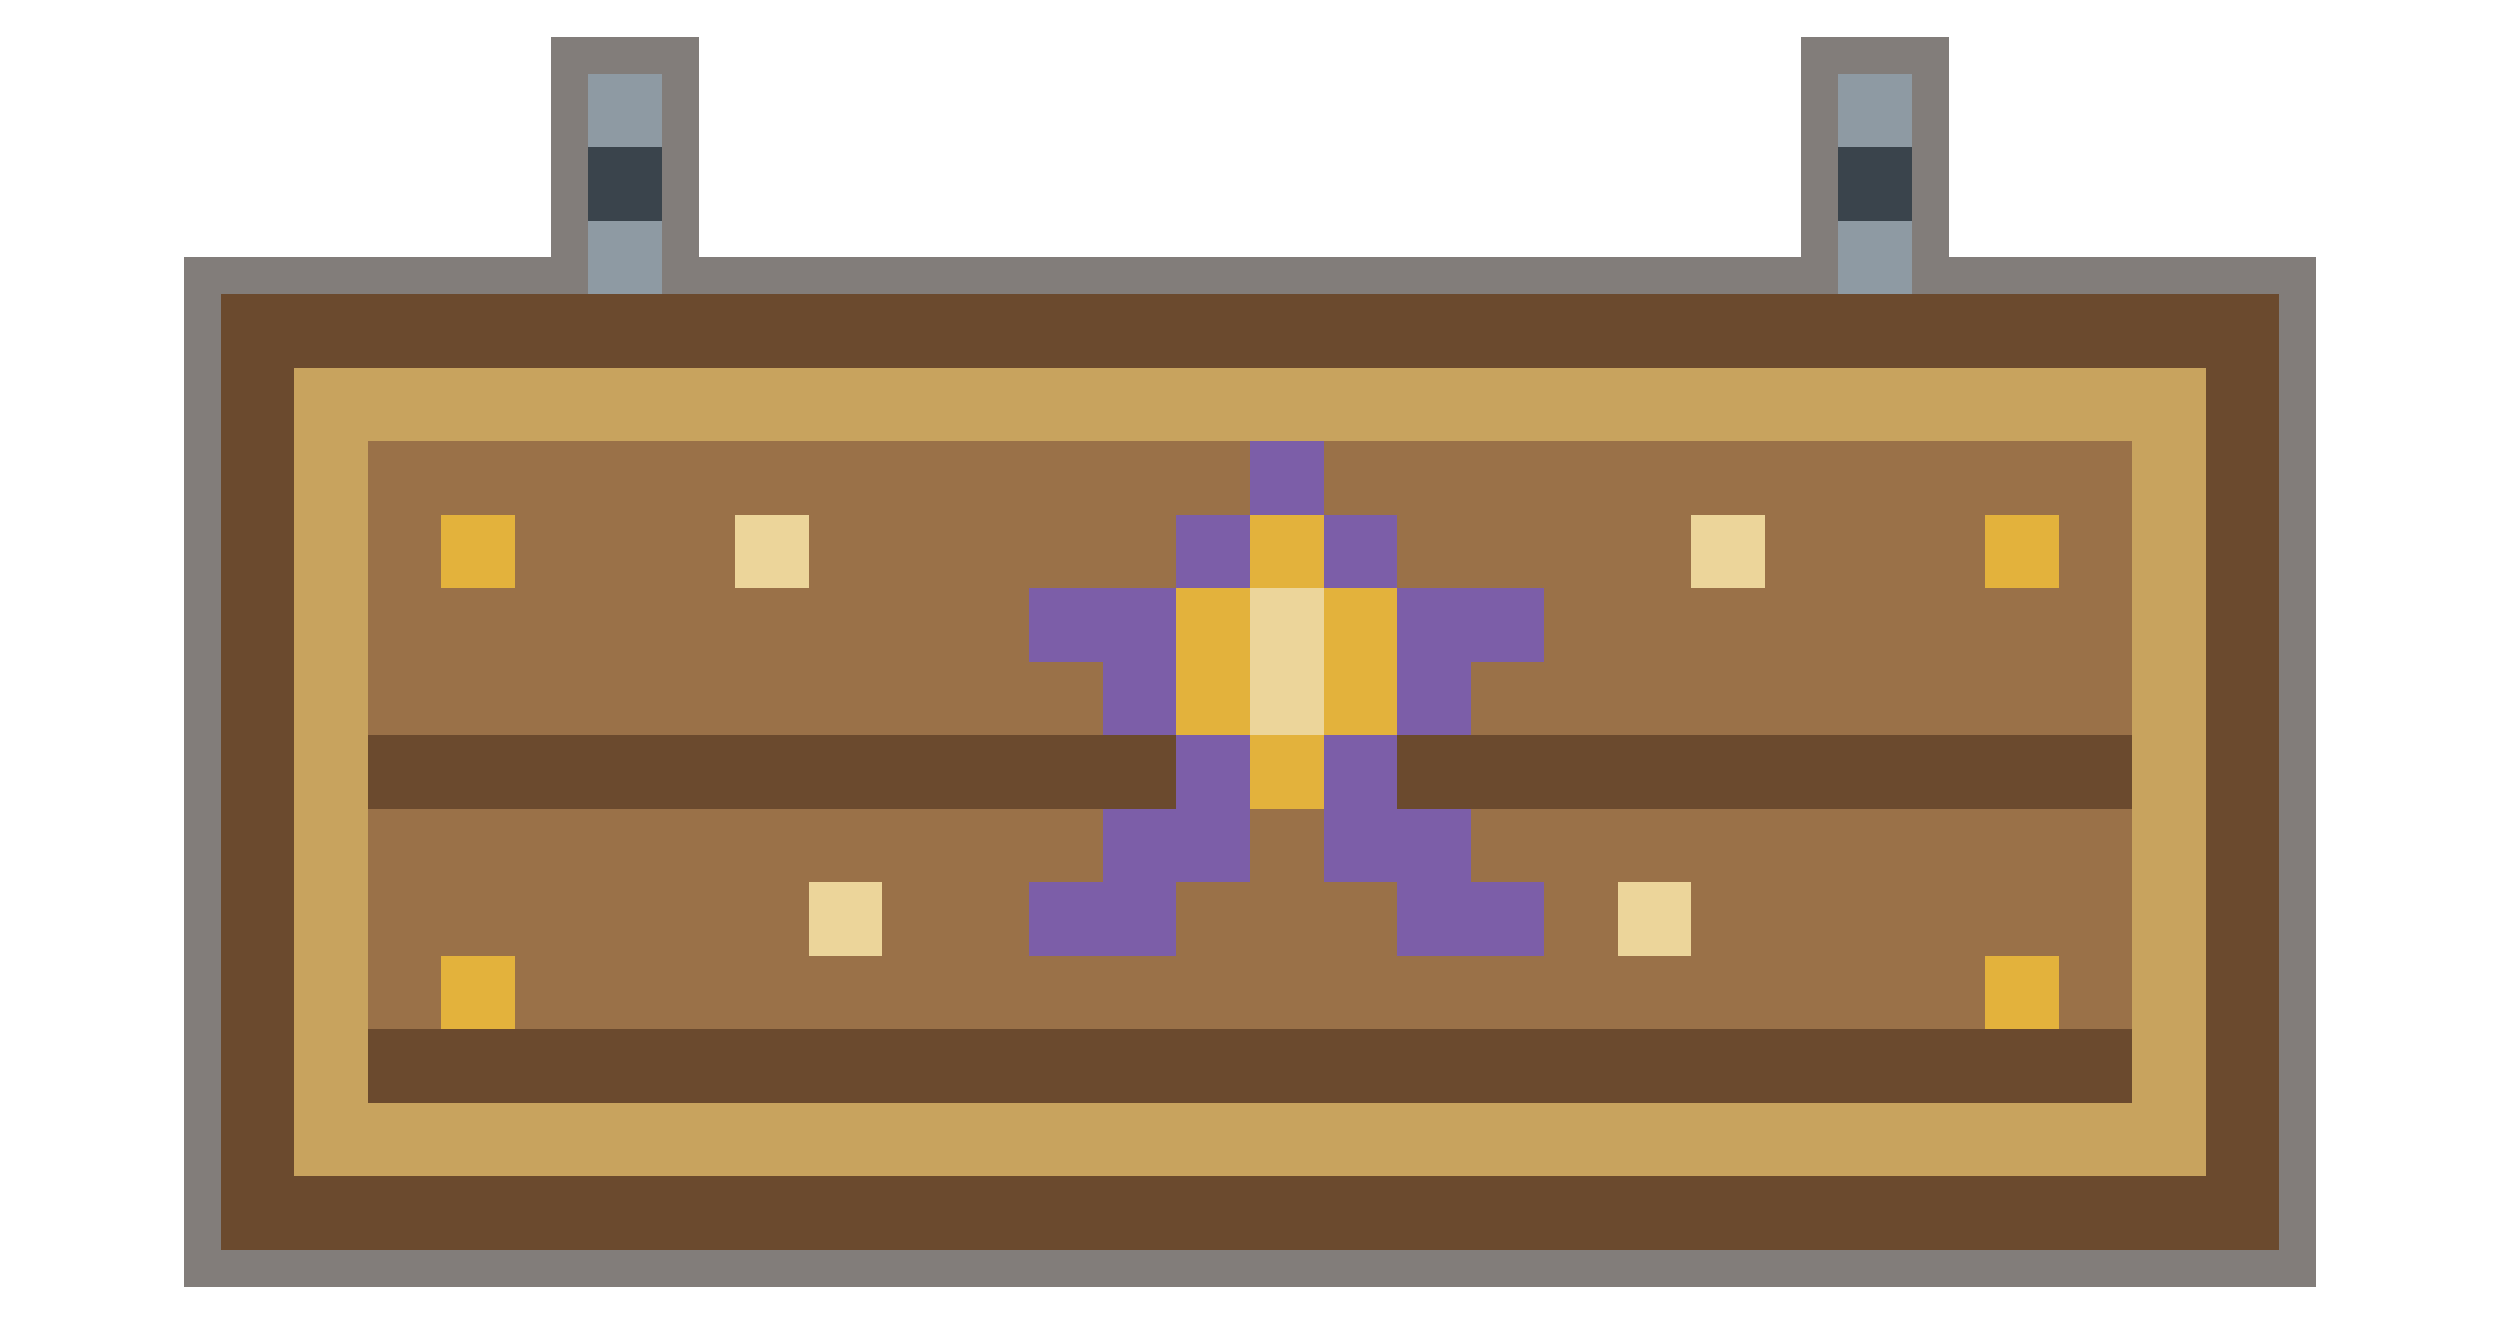
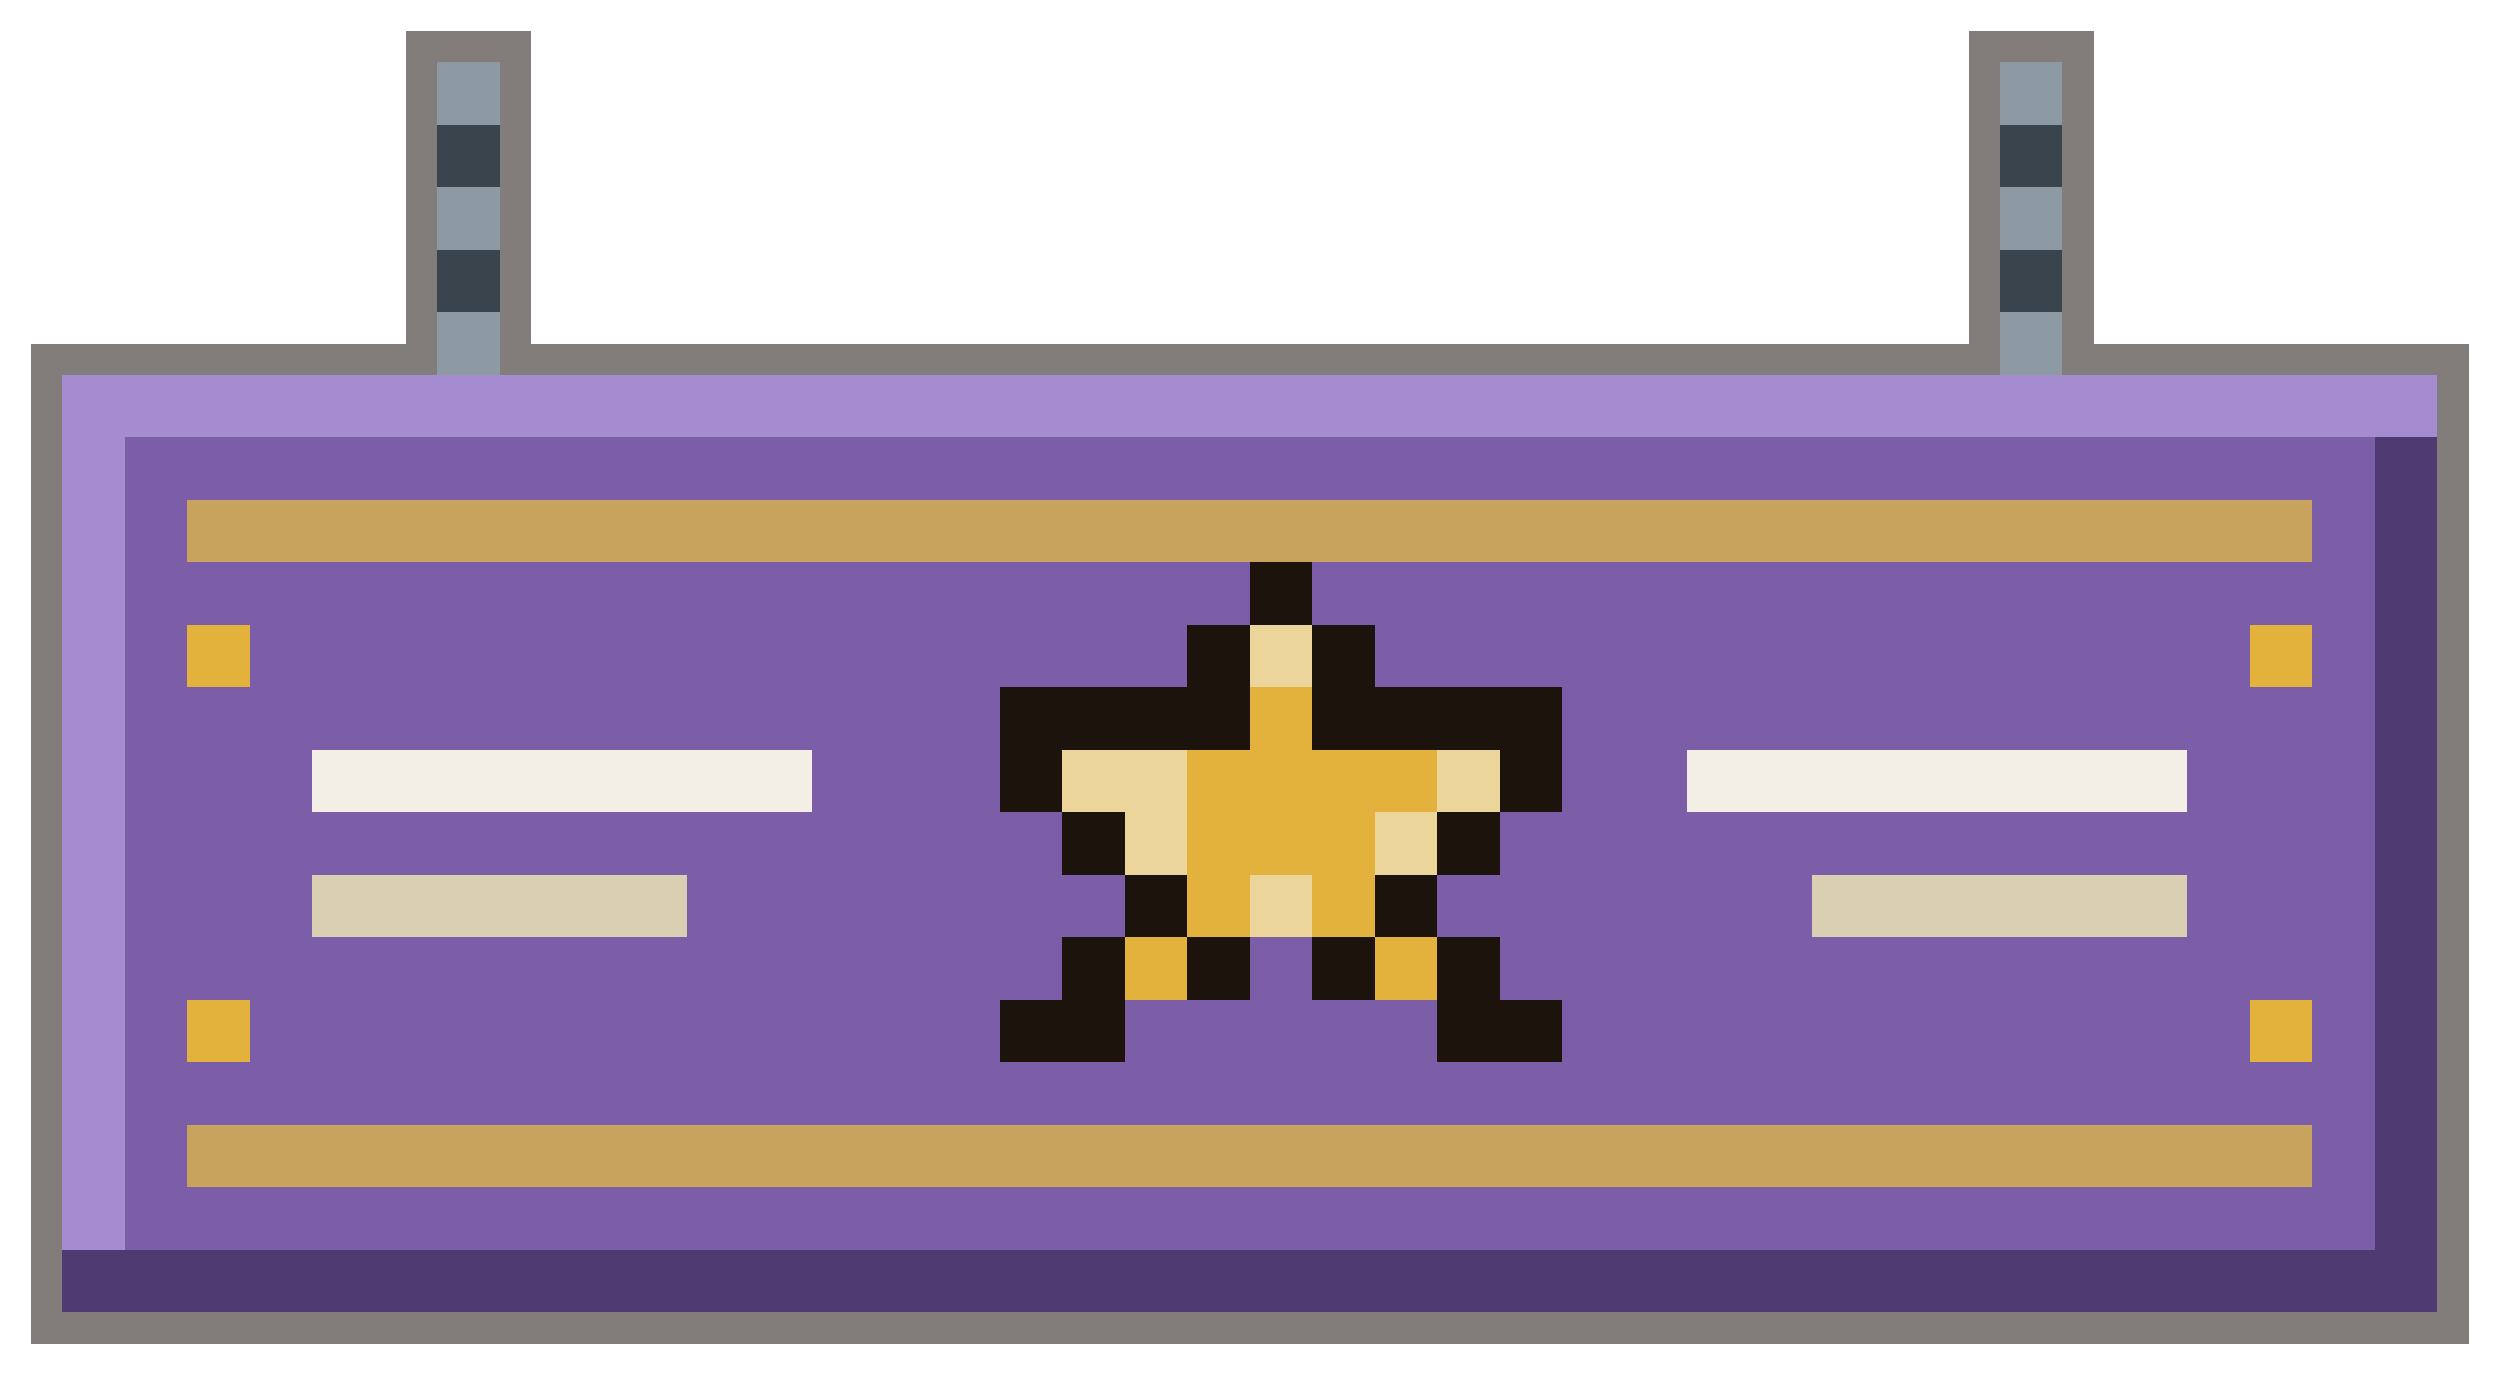
- <svg xmlns="http://www.w3.org/2000/svg" viewBox="0 0 68 36" width="136" height="72" shape-rendering="crispEdges">
-   <rect x="15" y="1" width="4" height="1" fill="#1b130c" opacity="0.55" />
-   <rect x="49" y="1" width="4" height="1" fill="#1b130c" opacity="0.55" />
-   <rect x="15" y="2" width="1" height="1" fill="#1b130c" opacity="0.55" />
-   <rect x="16" y="2" width="2" height="1" fill="#8e9aa3" />
-   <rect x="18" y="2" width="1" height="1" fill="#1b130c" opacity="0.55" />
-   <rect x="49" y="2" width="1" height="1" fill="#1b130c" opacity="0.55" />
-   <rect x="50" y="2" width="2" height="1" fill="#8e9aa3" />
-   <rect x="52" y="2" width="1" height="1" fill="#1b130c" opacity="0.55" />
-   <rect x="15" y="3" width="1" height="1" fill="#1b130c" opacity="0.55" />
-   <rect x="16" y="3" width="2" height="1" fill="#8e9aa3" />
-   <rect x="18" y="3" width="1" height="1" fill="#1b130c" opacity="0.55" />
-   <rect x="49" y="3" width="1" height="1" fill="#1b130c" opacity="0.55" />
-   <rect x="50" y="3" width="2" height="1" fill="#8e9aa3" />
-   <rect x="52" y="3" width="1" height="1" fill="#1b130c" opacity="0.55" />
-   <rect x="15" y="4" width="1" height="1" fill="#1b130c" opacity="0.55" />
-   <rect x="16" y="4" width="2" height="1" fill="#3a444c" />
-   <rect x="18" y="4" width="1" height="1" fill="#1b130c" opacity="0.55" />
-   <rect x="49" y="4" width="1" height="1" fill="#1b130c" opacity="0.55" />
-   <rect x="50" y="4" width="2" height="1" fill="#3a444c" />
-   <rect x="52" y="4" width="1" height="1" fill="#1b130c" opacity="0.55" />
-   <rect x="15" y="5" width="1" height="1" fill="#1b130c" opacity="0.55" />
-   <rect x="16" y="5" width="2" height="1" fill="#3a444c" />
-   <rect x="18" y="5" width="1" height="1" fill="#1b130c" opacity="0.55" />
-   <rect x="49" y="5" width="1" height="1" fill="#1b130c" opacity="0.55" />
-   <rect x="50" y="5" width="2" height="1" fill="#3a444c" />
-   <rect x="52" y="5" width="1" height="1" fill="#1b130c" opacity="0.55" />
-   <rect x="15" y="6" width="1" height="1" fill="#1b130c" opacity="0.55" />
-   <rect x="16" y="6" width="2" height="1" fill="#8e9aa3" />
-   <rect x="18" y="6" width="1" height="1" fill="#1b130c" opacity="0.55" />
-   <rect x="49" y="6" width="1" height="1" fill="#1b130c" opacity="0.55" />
-   <rect x="50" y="6" width="2" height="1" fill="#8e9aa3" />
-   <rect x="52" y="6" width="1" height="1" fill="#1b130c" opacity="0.55" />
-   <rect x="5" y="7" width="11" height="1" fill="#1b130c" opacity="0.55" />
-   <rect x="16" y="7" width="2" height="1" fill="#8e9aa3" />
-   <rect x="18" y="7" width="32" height="1" fill="#1b130c" opacity="0.55" />
-   <rect x="50" y="7" width="2" height="1" fill="#8e9aa3" />
-   <rect x="52" y="7" width="11" height="1" fill="#1b130c" opacity="0.55" />
-   <rect x="5" y="8" width="1" height="1" fill="#1b130c" opacity="0.55" />
-   <rect x="6" y="8" width="56" height="1" fill="#6b4a2e" />
-   <rect x="62" y="8" width="1" height="1" fill="#1b130c" opacity="0.55" />
-   <rect x="5" y="9" width="1" height="1" fill="#1b130c" opacity="0.55" />
-   <rect x="6" y="9" width="56" height="1" fill="#6b4a2e" />
-   <rect x="62" y="9" width="1" height="1" fill="#1b130c" opacity="0.55" />
-   <rect x="5" y="10" width="1" height="1" fill="#1b130c" opacity="0.55" />
-   <rect x="6" y="10" width="2" height="1" fill="#6b4a2e" />
-   <rect x="8" y="10" width="52" height="1" fill="#c8a35e" />
-   <rect x="60" y="10" width="2" height="1" fill="#6b4a2e" />
-   <rect x="62" y="10" width="1" height="1" fill="#1b130c" opacity="0.55" />
-   <rect x="5" y="11" width="1" height="1" fill="#1b130c" opacity="0.55" />
-   <rect x="6" y="11" width="2" height="1" fill="#6b4a2e" />
-   <rect x="8" y="11" width="52" height="1" fill="#c8a35e" />
-   <rect x="60" y="11" width="2" height="1" fill="#6b4a2e" />
-   <rect x="62" y="11" width="1" height="1" fill="#1b130c" opacity="0.55" />
-   <rect x="5" y="12" width="1" height="1" fill="#1b130c" opacity="0.55" />
-   <rect x="6" y="12" width="2" height="1" fill="#6b4a2e" />
-   <rect x="8" y="12" width="2" height="1" fill="#c8a35e" />
-   <rect x="10" y="12" width="24" height="1" fill="#9a7148" />
-   <rect x="34" y="12" width="2" height="1" fill="#7c5ea8" />
-   <rect x="36" y="12" width="22" height="1" fill="#9a7148" />
-   <rect x="58" y="12" width="2" height="1" fill="#c8a35e" />
-   <rect x="60" y="12" width="2" height="1" fill="#6b4a2e" />
-   <rect x="62" y="12" width="1" height="1" fill="#1b130c" opacity="0.55" />
-   <rect x="5" y="13" width="1" height="1" fill="#1b130c" opacity="0.55" />
-   <rect x="6" y="13" width="2" height="1" fill="#6b4a2e" />
-   <rect x="8" y="13" width="2" height="1" fill="#c8a35e" />
-   <rect x="10" y="13" width="24" height="1" fill="#9a7148" />
-   <rect x="34" y="13" width="2" height="1" fill="#7c5ea8" />
-   <rect x="36" y="13" width="22" height="1" fill="#9a7148" />
-   <rect x="58" y="13" width="2" height="1" fill="#c8a35e" />
-   <rect x="60" y="13" width="2" height="1" fill="#6b4a2e" />
-   <rect x="62" y="13" width="1" height="1" fill="#1b130c" opacity="0.55" />
-   <rect x="5" y="14" width="1" height="1" fill="#1b130c" opacity="0.55" />
-   <rect x="6" y="14" width="2" height="1" fill="#6b4a2e" />
-   <rect x="8" y="14" width="2" height="1" fill="#c8a35e" />
-   <rect x="10" y="14" width="2" height="1" fill="#9a7148" />
-   <rect x="12" y="14" width="2" height="1" fill="#e3b23c" />
-   <rect x="14" y="14" width="6" height="1" fill="#9a7148" />
-   <rect x="20" y="14" width="2" height="1" fill="#ecd59a" />
-   <rect x="22" y="14" width="10" height="1" fill="#9a7148" />
-   <rect x="32" y="14" width="2" height="1" fill="#7c5ea8" />
-   <rect x="34" y="14" width="2" height="1" fill="#e3b23c" />
-   <rect x="36" y="14" width="2" height="1" fill="#7c5ea8" />
-   <rect x="38" y="14" width="8" height="1" fill="#9a7148" />
-   <rect x="46" y="14" width="2" height="1" fill="#ecd59a" />
-   <rect x="48" y="14" width="6" height="1" fill="#9a7148" />
-   <rect x="54" y="14" width="2" height="1" fill="#e3b23c" />
-   <rect x="56" y="14" width="2" height="1" fill="#9a7148" />
-   <rect x="58" y="14" width="2" height="1" fill="#c8a35e" />
-   <rect x="60" y="14" width="2" height="1" fill="#6b4a2e" />
-   <rect x="62" y="14" width="1" height="1" fill="#1b130c" opacity="0.55" />
-   <rect x="5" y="15" width="1" height="1" fill="#1b130c" opacity="0.55" />
-   <rect x="6" y="15" width="2" height="1" fill="#6b4a2e" />
-   <rect x="8" y="15" width="2" height="1" fill="#c8a35e" />
-   <rect x="10" y="15" width="2" height="1" fill="#9a7148" />
-   <rect x="12" y="15" width="2" height="1" fill="#e3b23c" />
-   <rect x="14" y="15" width="6" height="1" fill="#9a7148" />
-   <rect x="20" y="15" width="2" height="1" fill="#ecd59a" />
-   <rect x="22" y="15" width="10" height="1" fill="#9a7148" />
-   <rect x="32" y="15" width="2" height="1" fill="#7c5ea8" />
-   <rect x="34" y="15" width="2" height="1" fill="#e3b23c" />
-   <rect x="36" y="15" width="2" height="1" fill="#7c5ea8" />
-   <rect x="38" y="15" width="8" height="1" fill="#9a7148" />
-   <rect x="46" y="15" width="2" height="1" fill="#ecd59a" />
-   <rect x="48" y="15" width="6" height="1" fill="#9a7148" />
-   <rect x="54" y="15" width="2" height="1" fill="#e3b23c" />
-   <rect x="56" y="15" width="2" height="1" fill="#9a7148" />
-   <rect x="58" y="15" width="2" height="1" fill="#c8a35e" />
-   <rect x="60" y="15" width="2" height="1" fill="#6b4a2e" />
-   <rect x="62" y="15" width="1" height="1" fill="#1b130c" opacity="0.55" />
-   <rect x="5" y="16" width="1" height="1" fill="#1b130c" opacity="0.55" />
-   <rect x="6" y="16" width="2" height="1" fill="#6b4a2e" />
-   <rect x="8" y="16" width="2" height="1" fill="#c8a35e" />
-   <rect x="10" y="16" width="18" height="1" fill="#9a7148" />
-   <rect x="28" y="16" width="4" height="1" fill="#7c5ea8" />
-   <rect x="32" y="16" width="2" height="1" fill="#e3b23c" />
-   <rect x="34" y="16" width="2" height="1" fill="#ecd59a" />
-   <rect x="36" y="16" width="2" height="1" fill="#e3b23c" />
-   <rect x="38" y="16" width="4" height="1" fill="#7c5ea8" />
-   <rect x="42" y="16" width="16" height="1" fill="#9a7148" />
-   <rect x="58" y="16" width="2" height="1" fill="#c8a35e" />
-   <rect x="60" y="16" width="2" height="1" fill="#6b4a2e" />
-   <rect x="62" y="16" width="1" height="1" fill="#1b130c" opacity="0.55" />
-   <rect x="5" y="17" width="1" height="1" fill="#1b130c" opacity="0.55" />
-   <rect x="6" y="17" width="2" height="1" fill="#6b4a2e" />
-   <rect x="8" y="17" width="2" height="1" fill="#c8a35e" />
-   <rect x="10" y="17" width="18" height="1" fill="#9a7148" />
-   <rect x="28" y="17" width="4" height="1" fill="#7c5ea8" />
-   <rect x="32" y="17" width="2" height="1" fill="#e3b23c" />
-   <rect x="34" y="17" width="2" height="1" fill="#ecd59a" />
-   <rect x="36" y="17" width="2" height="1" fill="#e3b23c" />
-   <rect x="38" y="17" width="4" height="1" fill="#7c5ea8" />
-   <rect x="42" y="17" width="16" height="1" fill="#9a7148" />
-   <rect x="58" y="17" width="2" height="1" fill="#c8a35e" />
-   <rect x="60" y="17" width="2" height="1" fill="#6b4a2e" />
-   <rect x="62" y="17" width="1" height="1" fill="#1b130c" opacity="0.55" />
-   <rect x="5" y="18" width="1" height="1" fill="#1b130c" opacity="0.55" />
-   <rect x="6" y="18" width="2" height="1" fill="#6b4a2e" />
-   <rect x="8" y="18" width="2" height="1" fill="#c8a35e" />
-   <rect x="10" y="18" width="20" height="1" fill="#9a7148" />
-   <rect x="30" y="18" width="2" height="1" fill="#7c5ea8" />
-   <rect x="32" y="18" width="2" height="1" fill="#e3b23c" />
-   <rect x="34" y="18" width="2" height="1" fill="#ecd59a" />
-   <rect x="36" y="18" width="2" height="1" fill="#e3b23c" />
-   <rect x="38" y="18" width="2" height="1" fill="#7c5ea8" />
-   <rect x="40" y="18" width="18" height="1" fill="#9a7148" />
-   <rect x="58" y="18" width="2" height="1" fill="#c8a35e" />
-   <rect x="60" y="18" width="2" height="1" fill="#6b4a2e" />
-   <rect x="62" y="18" width="1" height="1" fill="#1b130c" opacity="0.55" />
-   <rect x="5" y="19" width="1" height="1" fill="#1b130c" opacity="0.55" />
-   <rect x="6" y="19" width="2" height="1" fill="#6b4a2e" />
-   <rect x="8" y="19" width="2" height="1" fill="#c8a35e" />
-   <rect x="10" y="19" width="20" height="1" fill="#9a7148" />
-   <rect x="30" y="19" width="2" height="1" fill="#7c5ea8" />
-   <rect x="32" y="19" width="2" height="1" fill="#e3b23c" />
-   <rect x="34" y="19" width="2" height="1" fill="#ecd59a" />
-   <rect x="36" y="19" width="2" height="1" fill="#e3b23c" />
-   <rect x="38" y="19" width="2" height="1" fill="#7c5ea8" />
-   <rect x="40" y="19" width="18" height="1" fill="#9a7148" />
-   <rect x="58" y="19" width="2" height="1" fill="#c8a35e" />
-   <rect x="60" y="19" width="2" height="1" fill="#6b4a2e" />
-   <rect x="62" y="19" width="1" height="1" fill="#1b130c" opacity="0.55" />
-   <rect x="5" y="20" width="1" height="1" fill="#1b130c" opacity="0.55" />
-   <rect x="6" y="20" width="2" height="1" fill="#6b4a2e" />
-   <rect x="8" y="20" width="2" height="1" fill="#c8a35e" />
-   <rect x="10" y="20" width="22" height="1" fill="#6b4a2e" />
-   <rect x="32" y="20" width="2" height="1" fill="#7c5ea8" />
-   <rect x="34" y="20" width="2" height="1" fill="#e3b23c" />
-   <rect x="36" y="20" width="2" height="1" fill="#7c5ea8" />
-   <rect x="38" y="20" width="20" height="1" fill="#6b4a2e" />
-   <rect x="58" y="20" width="2" height="1" fill="#c8a35e" />
-   <rect x="60" y="20" width="2" height="1" fill="#6b4a2e" />
-   <rect x="62" y="20" width="1" height="1" fill="#1b130c" opacity="0.55" />
-   <rect x="5" y="21" width="1" height="1" fill="#1b130c" opacity="0.55" />
-   <rect x="6" y="21" width="2" height="1" fill="#6b4a2e" />
-   <rect x="8" y="21" width="2" height="1" fill="#c8a35e" />
-   <rect x="10" y="21" width="22" height="1" fill="#6b4a2e" />
-   <rect x="32" y="21" width="2" height="1" fill="#7c5ea8" />
-   <rect x="34" y="21" width="2" height="1" fill="#e3b23c" />
-   <rect x="36" y="21" width="2" height="1" fill="#7c5ea8" />
-   <rect x="38" y="21" width="20" height="1" fill="#6b4a2e" />
-   <rect x="58" y="21" width="2" height="1" fill="#c8a35e" />
-   <rect x="60" y="21" width="2" height="1" fill="#6b4a2e" />
-   <rect x="62" y="21" width="1" height="1" fill="#1b130c" opacity="0.55" />
-   <rect x="5" y="22" width="1" height="1" fill="#1b130c" opacity="0.55" />
-   <rect x="6" y="22" width="2" height="1" fill="#6b4a2e" />
-   <rect x="8" y="22" width="2" height="1" fill="#c8a35e" />
-   <rect x="10" y="22" width="20" height="1" fill="#9a7148" />
-   <rect x="30" y="22" width="4" height="1" fill="#7c5ea8" />
-   <rect x="34" y="22" width="2" height="1" fill="#9a7148" />
-   <rect x="36" y="22" width="4" height="1" fill="#7c5ea8" />
-   <rect x="40" y="22" width="18" height="1" fill="#9a7148" />
-   <rect x="58" y="22" width="2" height="1" fill="#c8a35e" />
-   <rect x="60" y="22" width="2" height="1" fill="#6b4a2e" />
-   <rect x="62" y="22" width="1" height="1" fill="#1b130c" opacity="0.55" />
-   <rect x="5" y="23" width="1" height="1" fill="#1b130c" opacity="0.55" />
-   <rect x="6" y="23" width="2" height="1" fill="#6b4a2e" />
-   <rect x="8" y="23" width="2" height="1" fill="#c8a35e" />
-   <rect x="10" y="23" width="20" height="1" fill="#9a7148" />
-   <rect x="30" y="23" width="4" height="1" fill="#7c5ea8" />
-   <rect x="34" y="23" width="2" height="1" fill="#9a7148" />
-   <rect x="36" y="23" width="4" height="1" fill="#7c5ea8" />
-   <rect x="40" y="23" width="18" height="1" fill="#9a7148" />
-   <rect x="58" y="23" width="2" height="1" fill="#c8a35e" />
-   <rect x="60" y="23" width="2" height="1" fill="#6b4a2e" />
-   <rect x="62" y="23" width="1" height="1" fill="#1b130c" opacity="0.55" />
-   <rect x="5" y="24" width="1" height="1" fill="#1b130c" opacity="0.55" />
-   <rect x="6" y="24" width="2" height="1" fill="#6b4a2e" />
-   <rect x="8" y="24" width="2" height="1" fill="#c8a35e" />
-   <rect x="10" y="24" width="12" height="1" fill="#9a7148" />
-   <rect x="22" y="24" width="2" height="1" fill="#ecd59a" />
-   <rect x="24" y="24" width="4" height="1" fill="#9a7148" />
-   <rect x="28" y="24" width="4" height="1" fill="#7c5ea8" />
-   <rect x="32" y="24" width="6" height="1" fill="#9a7148" />
-   <rect x="38" y="24" width="4" height="1" fill="#7c5ea8" />
-   <rect x="42" y="24" width="2" height="1" fill="#9a7148" />
-   <rect x="44" y="24" width="2" height="1" fill="#ecd59a" />
-   <rect x="46" y="24" width="12" height="1" fill="#9a7148" />
-   <rect x="58" y="24" width="2" height="1" fill="#c8a35e" />
-   <rect x="60" y="24" width="2" height="1" fill="#6b4a2e" />
-   <rect x="62" y="24" width="1" height="1" fill="#1b130c" opacity="0.55" />
-   <rect x="5" y="25" width="1" height="1" fill="#1b130c" opacity="0.55" />
-   <rect x="6" y="25" width="2" height="1" fill="#6b4a2e" />
-   <rect x="8" y="25" width="2" height="1" fill="#c8a35e" />
-   <rect x="10" y="25" width="12" height="1" fill="#9a7148" />
-   <rect x="22" y="25" width="2" height="1" fill="#ecd59a" />
-   <rect x="24" y="25" width="4" height="1" fill="#9a7148" />
-   <rect x="28" y="25" width="4" height="1" fill="#7c5ea8" />
-   <rect x="32" y="25" width="6" height="1" fill="#9a7148" />
-   <rect x="38" y="25" width="4" height="1" fill="#7c5ea8" />
-   <rect x="42" y="25" width="2" height="1" fill="#9a7148" />
-   <rect x="44" y="25" width="2" height="1" fill="#ecd59a" />
-   <rect x="46" y="25" width="12" height="1" fill="#9a7148" />
-   <rect x="58" y="25" width="2" height="1" fill="#c8a35e" />
-   <rect x="60" y="25" width="2" height="1" fill="#6b4a2e" />
-   <rect x="62" y="25" width="1" height="1" fill="#1b130c" opacity="0.55" />
-   <rect x="5" y="26" width="1" height="1" fill="#1b130c" opacity="0.55" />
-   <rect x="6" y="26" width="2" height="1" fill="#6b4a2e" />
-   <rect x="8" y="26" width="2" height="1" fill="#c8a35e" />
-   <rect x="10" y="26" width="2" height="1" fill="#9a7148" />
-   <rect x="12" y="26" width="2" height="1" fill="#e3b23c" />
-   <rect x="14" y="26" width="40" height="1" fill="#9a7148" />
-   <rect x="54" y="26" width="2" height="1" fill="#e3b23c" />
-   <rect x="56" y="26" width="2" height="1" fill="#9a7148" />
-   <rect x="58" y="26" width="2" height="1" fill="#c8a35e" />
-   <rect x="60" y="26" width="2" height="1" fill="#6b4a2e" />
-   <rect x="62" y="26" width="1" height="1" fill="#1b130c" opacity="0.55" />
-   <rect x="5" y="27" width="1" height="1" fill="#1b130c" opacity="0.55" />
-   <rect x="6" y="27" width="2" height="1" fill="#6b4a2e" />
-   <rect x="8" y="27" width="2" height="1" fill="#c8a35e" />
-   <rect x="10" y="27" width="2" height="1" fill="#9a7148" />
-   <rect x="12" y="27" width="2" height="1" fill="#e3b23c" />
-   <rect x="14" y="27" width="40" height="1" fill="#9a7148" />
-   <rect x="54" y="27" width="2" height="1" fill="#e3b23c" />
-   <rect x="56" y="27" width="2" height="1" fill="#9a7148" />
-   <rect x="58" y="27" width="2" height="1" fill="#c8a35e" />
-   <rect x="60" y="27" width="2" height="1" fill="#6b4a2e" />
-   <rect x="62" y="27" width="1" height="1" fill="#1b130c" opacity="0.55" />
-   <rect x="5" y="28" width="1" height="1" fill="#1b130c" opacity="0.55" />
-   <rect x="6" y="28" width="2" height="1" fill="#6b4a2e" />
-   <rect x="8" y="28" width="2" height="1" fill="#c8a35e" />
-   <rect x="10" y="28" width="48" height="1" fill="#6b4a2e" />
-   <rect x="58" y="28" width="2" height="1" fill="#c8a35e" />
-   <rect x="60" y="28" width="2" height="1" fill="#6b4a2e" />
-   <rect x="62" y="28" width="1" height="1" fill="#1b130c" opacity="0.55" />
-   <rect x="5" y="29" width="1" height="1" fill="#1b130c" opacity="0.55" />
-   <rect x="6" y="29" width="2" height="1" fill="#6b4a2e" />
-   <rect x="8" y="29" width="2" height="1" fill="#c8a35e" />
-   <rect x="10" y="29" width="48" height="1" fill="#6b4a2e" />
-   <rect x="58" y="29" width="2" height="1" fill="#c8a35e" />
-   <rect x="60" y="29" width="2" height="1" fill="#6b4a2e" />
-   <rect x="62" y="29" width="1" height="1" fill="#1b130c" opacity="0.55" />
-   <rect x="5" y="30" width="1" height="1" fill="#1b130c" opacity="0.55" />
-   <rect x="6" y="30" width="2" height="1" fill="#6b4a2e" />
-   <rect x="8" y="30" width="52" height="1" fill="#c8a35e" />
-   <rect x="60" y="30" width="2" height="1" fill="#6b4a2e" />
-   <rect x="62" y="30" width="1" height="1" fill="#1b130c" opacity="0.55" />
-   <rect x="5" y="31" width="1" height="1" fill="#1b130c" opacity="0.55" />
-   <rect x="6" y="31" width="2" height="1" fill="#6b4a2e" />
-   <rect x="8" y="31" width="52" height="1" fill="#c8a35e" />
-   <rect x="60" y="31" width="2" height="1" fill="#6b4a2e" />
-   <rect x="62" y="31" width="1" height="1" fill="#1b130c" opacity="0.55" />
-   <rect x="5" y="32" width="1" height="1" fill="#1b130c" opacity="0.55" />
-   <rect x="6" y="32" width="56" height="1" fill="#6b4a2e" />
-   <rect x="62" y="32" width="1" height="1" fill="#1b130c" opacity="0.55" />
-   <rect x="5" y="33" width="1" height="1" fill="#1b130c" opacity="0.55" />
-   <rect x="6" y="33" width="56" height="1" fill="#6b4a2e" />
-   <rect x="62" y="33" width="1" height="1" fill="#1b130c" opacity="0.55" />
-   <rect x="5" y="34" width="58" height="1" fill="#1b130c" opacity="0.55" />
+ <svg xmlns="http://www.w3.org/2000/svg" viewBox="0 0 80 44" width="160" height="88" shape-rendering="crispEdges">
+   <rect x="13" y="1" width="4" height="1" fill="#1b130c" opacity="0.55" />
+   <rect x="63" y="1" width="4" height="1" fill="#1b130c" opacity="0.55" />
+   <rect x="13" y="2" width="1" height="1" fill="#1b130c" opacity="0.55" />
+   <rect x="14" y="2" width="2" height="1" fill="#8e9aa3" />
+   <rect x="16" y="2" width="1" height="1" fill="#1b130c" opacity="0.55" />
+   <rect x="63" y="2" width="1" height="1" fill="#1b130c" opacity="0.55" />
+   <rect x="64" y="2" width="2" height="1" fill="#8e9aa3" />
+   <rect x="66" y="2" width="1" height="1" fill="#1b130c" opacity="0.55" />
+   <rect x="13" y="3" width="1" height="1" fill="#1b130c" opacity="0.55" />
+   <rect x="14" y="3" width="2" height="1" fill="#8e9aa3" />
+   <rect x="16" y="3" width="1" height="1" fill="#1b130c" opacity="0.55" />
+   <rect x="63" y="3" width="1" height="1" fill="#1b130c" opacity="0.55" />
+   <rect x="64" y="3" width="2" height="1" fill="#8e9aa3" />
+   <rect x="66" y="3" width="1" height="1" fill="#1b130c" opacity="0.55" />
+   <rect x="13" y="4" width="1" height="1" fill="#1b130c" opacity="0.55" />
+   <rect x="14" y="4" width="2" height="1" fill="#3a444c" />
+   <rect x="16" y="4" width="1" height="1" fill="#1b130c" opacity="0.55" />
+   <rect x="63" y="4" width="1" height="1" fill="#1b130c" opacity="0.55" />
+   <rect x="64" y="4" width="2" height="1" fill="#3a444c" />
+   <rect x="66" y="4" width="1" height="1" fill="#1b130c" opacity="0.55" />
+   <rect x="13" y="5" width="1" height="1" fill="#1b130c" opacity="0.55" />
+   <rect x="14" y="5" width="2" height="1" fill="#3a444c" />
+   <rect x="16" y="5" width="1" height="1" fill="#1b130c" opacity="0.55" />
+   <rect x="63" y="5" width="1" height="1" fill="#1b130c" opacity="0.55" />
+   <rect x="64" y="5" width="2" height="1" fill="#3a444c" />
+   <rect x="66" y="5" width="1" height="1" fill="#1b130c" opacity="0.55" />
+   <rect x="13" y="6" width="1" height="1" fill="#1b130c" opacity="0.55" />
+   <rect x="14" y="6" width="2" height="1" fill="#8e9aa3" />
+   <rect x="16" y="6" width="1" height="1" fill="#1b130c" opacity="0.55" />
+   <rect x="63" y="6" width="1" height="1" fill="#1b130c" opacity="0.55" />
+   <rect x="64" y="6" width="2" height="1" fill="#8e9aa3" />
+   <rect x="66" y="6" width="1" height="1" fill="#1b130c" opacity="0.55" />
+   <rect x="13" y="7" width="1" height="1" fill="#1b130c" opacity="0.55" />
+   <rect x="14" y="7" width="2" height="1" fill="#8e9aa3" />
+   <rect x="16" y="7" width="1" height="1" fill="#1b130c" opacity="0.55" />
+   <rect x="63" y="7" width="1" height="1" fill="#1b130c" opacity="0.55" />
+   <rect x="64" y="7" width="2" height="1" fill="#8e9aa3" />
+   <rect x="66" y="7" width="1" height="1" fill="#1b130c" opacity="0.55" />
+   <rect x="13" y="8" width="1" height="1" fill="#1b130c" opacity="0.55" />
+   <rect x="14" y="8" width="2" height="1" fill="#3a444c" />
+   <rect x="16" y="8" width="1" height="1" fill="#1b130c" opacity="0.55" />
+   <rect x="63" y="8" width="1" height="1" fill="#1b130c" opacity="0.55" />
+   <rect x="64" y="8" width="2" height="1" fill="#3a444c" />
+   <rect x="66" y="8" width="1" height="1" fill="#1b130c" opacity="0.55" />
+   <rect x="13" y="9" width="1" height="1" fill="#1b130c" opacity="0.55" />
+   <rect x="14" y="9" width="2" height="1" fill="#3a444c" />
+   <rect x="16" y="9" width="1" height="1" fill="#1b130c" opacity="0.55" />
+   <rect x="63" y="9" width="1" height="1" fill="#1b130c" opacity="0.55" />
+   <rect x="64" y="9" width="2" height="1" fill="#3a444c" />
+   <rect x="66" y="9" width="1" height="1" fill="#1b130c" opacity="0.55" />
+   <rect x="13" y="10" width="1" height="1" fill="#1b130c" opacity="0.55" />
+   <rect x="14" y="10" width="2" height="1" fill="#8e9aa3" />
+   <rect x="16" y="10" width="1" height="1" fill="#1b130c" opacity="0.55" />
+   <rect x="63" y="10" width="1" height="1" fill="#1b130c" opacity="0.55" />
+   <rect x="64" y="10" width="2" height="1" fill="#8e9aa3" />
+   <rect x="66" y="10" width="1" height="1" fill="#1b130c" opacity="0.55" />
+   <rect x="1" y="11" width="13" height="1" fill="#1b130c" opacity="0.55" />
+   <rect x="14" y="11" width="2" height="1" fill="#8e9aa3" />
+   <rect x="16" y="11" width="48" height="1" fill="#1b130c" opacity="0.55" />
+   <rect x="64" y="11" width="2" height="1" fill="#8e9aa3" />
+   <rect x="66" y="11" width="13" height="1" fill="#1b130c" opacity="0.55" />
+   <rect x="1" y="12" width="1" height="1" fill="#1b130c" opacity="0.55" />
+   <rect x="2" y="12" width="76" height="1" fill="#a58bd0" />
+   <rect x="78" y="12" width="1" height="1" fill="#1b130c" opacity="0.55" />
+   <rect x="1" y="13" width="1" height="1" fill="#1b130c" opacity="0.55" />
+   <rect x="2" y="13" width="76" height="1" fill="#a58bd0" />
+   <rect x="78" y="13" width="1" height="1" fill="#1b130c" opacity="0.55" />
+   <rect x="1" y="14" width="1" height="1" fill="#1b130c" opacity="0.55" />
+   <rect x="2" y="14" width="2" height="1" fill="#a58bd0" />
+   <rect x="4" y="14" width="72" height="1" fill="#7c5ea8" />
+   <rect x="76" y="14" width="2" height="1" fill="#4f3a72" />
+   <rect x="78" y="14" width="1" height="1" fill="#1b130c" opacity="0.55" />
+   <rect x="1" y="15" width="1" height="1" fill="#1b130c" opacity="0.55" />
+   <rect x="2" y="15" width="2" height="1" fill="#a58bd0" />
+   <rect x="4" y="15" width="72" height="1" fill="#7c5ea8" />
+   <rect x="76" y="15" width="2" height="1" fill="#4f3a72" />
+   <rect x="78" y="15" width="1" height="1" fill="#1b130c" opacity="0.55" />
+   <rect x="1" y="16" width="1" height="1" fill="#1b130c" opacity="0.55" />
+   <rect x="2" y="16" width="2" height="1" fill="#a58bd0" />
+   <rect x="4" y="16" width="2" height="1" fill="#7c5ea8" />
+   <rect x="6" y="16" width="68" height="1" fill="#c8a35e" />
+   <rect x="74" y="16" width="2" height="1" fill="#7c5ea8" />
+   <rect x="76" y="16" width="2" height="1" fill="#4f3a72" />
+   <rect x="78" y="16" width="1" height="1" fill="#1b130c" opacity="0.55" />
+   <rect x="1" y="17" width="1" height="1" fill="#1b130c" opacity="0.55" />
+   <rect x="2" y="17" width="2" height="1" fill="#a58bd0" />
+   <rect x="4" y="17" width="2" height="1" fill="#7c5ea8" />
+   <rect x="6" y="17" width="68" height="1" fill="#c8a35e" />
+   <rect x="74" y="17" width="2" height="1" fill="#7c5ea8" />
+   <rect x="76" y="17" width="2" height="1" fill="#4f3a72" />
+   <rect x="78" y="17" width="1" height="1" fill="#1b130c" opacity="0.55" />
+   <rect x="1" y="18" width="1" height="1" fill="#1b130c" opacity="0.55" />
+   <rect x="2" y="18" width="2" height="1" fill="#a58bd0" />
+   <rect x="4" y="18" width="36" height="1" fill="#7c5ea8" />
+   <rect x="40" y="18" width="2" height="1" fill="#1b130c" />
+   <rect x="42" y="18" width="34" height="1" fill="#7c5ea8" />
+   <rect x="76" y="18" width="2" height="1" fill="#4f3a72" />
+   <rect x="78" y="18" width="1" height="1" fill="#1b130c" opacity="0.55" />
+   <rect x="1" y="19" width="1" height="1" fill="#1b130c" opacity="0.55" />
+   <rect x="2" y="19" width="2" height="1" fill="#a58bd0" />
+   <rect x="4" y="19" width="36" height="1" fill="#7c5ea8" />
+   <rect x="40" y="19" width="2" height="1" fill="#1b130c" />
+   <rect x="42" y="19" width="34" height="1" fill="#7c5ea8" />
+   <rect x="76" y="19" width="2" height="1" fill="#4f3a72" />
+   <rect x="78" y="19" width="1" height="1" fill="#1b130c" opacity="0.55" />
+   <rect x="1" y="20" width="1" height="1" fill="#1b130c" opacity="0.55" />
+   <rect x="2" y="20" width="2" height="1" fill="#a58bd0" />
+   <rect x="4" y="20" width="2" height="1" fill="#7c5ea8" />
+   <rect x="6" y="20" width="2" height="1" fill="#e3b23c" />
+   <rect x="8" y="20" width="30" height="1" fill="#7c5ea8" />
+   <rect x="38" y="20" width="2" height="1" fill="#1b130c" />
+   <rect x="40" y="20" width="2" height="1" fill="#ecd59a" />
+   <rect x="42" y="20" width="2" height="1" fill="#1b130c" />
+   <rect x="44" y="20" width="28" height="1" fill="#7c5ea8" />
+   <rect x="72" y="20" width="2" height="1" fill="#e3b23c" />
+   <rect x="74" y="20" width="2" height="1" fill="#7c5ea8" />
+   <rect x="76" y="20" width="2" height="1" fill="#4f3a72" />
+   <rect x="78" y="20" width="1" height="1" fill="#1b130c" opacity="0.55" />
+   <rect x="1" y="21" width="1" height="1" fill="#1b130c" opacity="0.55" />
+   <rect x="2" y="21" width="2" height="1" fill="#a58bd0" />
+   <rect x="4" y="21" width="2" height="1" fill="#7c5ea8" />
+   <rect x="6" y="21" width="2" height="1" fill="#e3b23c" />
+   <rect x="8" y="21" width="30" height="1" fill="#7c5ea8" />
+   <rect x="38" y="21" width="2" height="1" fill="#1b130c" />
+   <rect x="40" y="21" width="2" height="1" fill="#ecd59a" />
+   <rect x="42" y="21" width="2" height="1" fill="#1b130c" />
+   <rect x="44" y="21" width="28" height="1" fill="#7c5ea8" />
+   <rect x="72" y="21" width="2" height="1" fill="#e3b23c" />
+   <rect x="74" y="21" width="2" height="1" fill="#7c5ea8" />
+   <rect x="76" y="21" width="2" height="1" fill="#4f3a72" />
+   <rect x="78" y="21" width="1" height="1" fill="#1b130c" opacity="0.55" />
+   <rect x="1" y="22" width="1" height="1" fill="#1b130c" opacity="0.55" />
+   <rect x="2" y="22" width="2" height="1" fill="#a58bd0" />
+   <rect x="4" y="22" width="28" height="1" fill="#7c5ea8" />
+   <rect x="32" y="22" width="8" height="1" fill="#1b130c" />
+   <rect x="40" y="22" width="2" height="1" fill="#e3b23c" />
+   <rect x="42" y="22" width="8" height="1" fill="#1b130c" />
+   <rect x="50" y="22" width="26" height="1" fill="#7c5ea8" />
+   <rect x="76" y="22" width="2" height="1" fill="#4f3a72" />
+   <rect x="78" y="22" width="1" height="1" fill="#1b130c" opacity="0.55" />
+   <rect x="1" y="23" width="1" height="1" fill="#1b130c" opacity="0.55" />
+   <rect x="2" y="23" width="2" height="1" fill="#a58bd0" />
+   <rect x="4" y="23" width="28" height="1" fill="#7c5ea8" />
+   <rect x="32" y="23" width="8" height="1" fill="#1b130c" />
+   <rect x="40" y="23" width="2" height="1" fill="#e3b23c" />
+   <rect x="42" y="23" width="8" height="1" fill="#1b130c" />
+   <rect x="50" y="23" width="26" height="1" fill="#7c5ea8" />
+   <rect x="76" y="23" width="2" height="1" fill="#4f3a72" />
+   <rect x="78" y="23" width="1" height="1" fill="#1b130c" opacity="0.55" />
+   <rect x="1" y="24" width="1" height="1" fill="#1b130c" opacity="0.55" />
+   <rect x="2" y="24" width="2" height="1" fill="#a58bd0" />
+   <rect x="4" y="24" width="6" height="1" fill="#7c5ea8" />
+   <rect x="10" y="24" width="16" height="1" fill="#f4efe6" />
+   <rect x="26" y="24" width="6" height="1" fill="#7c5ea8" />
+   <rect x="32" y="24" width="2" height="1" fill="#1b130c" />
+   <rect x="34" y="24" width="4" height="1" fill="#ecd59a" />
+   <rect x="38" y="24" width="8" height="1" fill="#e3b23c" />
+   <rect x="46" y="24" width="2" height="1" fill="#ecd59a" />
+   <rect x="48" y="24" width="2" height="1" fill="#1b130c" />
+   <rect x="50" y="24" width="4" height="1" fill="#7c5ea8" />
+   <rect x="54" y="24" width="16" height="1" fill="#f4efe6" />
+   <rect x="70" y="24" width="6" height="1" fill="#7c5ea8" />
+   <rect x="76" y="24" width="2" height="1" fill="#4f3a72" />
+   <rect x="78" y="24" width="1" height="1" fill="#1b130c" opacity="0.55" />
+   <rect x="1" y="25" width="1" height="1" fill="#1b130c" opacity="0.55" />
+   <rect x="2" y="25" width="2" height="1" fill="#a58bd0" />
+   <rect x="4" y="25" width="6" height="1" fill="#7c5ea8" />
+   <rect x="10" y="25" width="16" height="1" fill="#f4efe6" />
+   <rect x="26" y="25" width="6" height="1" fill="#7c5ea8" />
+   <rect x="32" y="25" width="2" height="1" fill="#1b130c" />
+   <rect x="34" y="25" width="4" height="1" fill="#ecd59a" />
+   <rect x="38" y="25" width="8" height="1" fill="#e3b23c" />
+   <rect x="46" y="25" width="2" height="1" fill="#ecd59a" />
+   <rect x="48" y="25" width="2" height="1" fill="#1b130c" />
+   <rect x="50" y="25" width="4" height="1" fill="#7c5ea8" />
+   <rect x="54" y="25" width="16" height="1" fill="#f4efe6" />
+   <rect x="70" y="25" width="6" height="1" fill="#7c5ea8" />
+   <rect x="76" y="25" width="2" height="1" fill="#4f3a72" />
+   <rect x="78" y="25" width="1" height="1" fill="#1b130c" opacity="0.55" />
+   <rect x="1" y="26" width="1" height="1" fill="#1b130c" opacity="0.55" />
+   <rect x="2" y="26" width="2" height="1" fill="#a58bd0" />
+   <rect x="4" y="26" width="30" height="1" fill="#7c5ea8" />
+   <rect x="34" y="26" width="2" height="1" fill="#1b130c" />
+   <rect x="36" y="26" width="2" height="1" fill="#ecd59a" />
+   <rect x="38" y="26" width="6" height="1" fill="#e3b23c" />
+   <rect x="44" y="26" width="2" height="1" fill="#ecd59a" />
+   <rect x="46" y="26" width="2" height="1" fill="#1b130c" />
+   <rect x="48" y="26" width="28" height="1" fill="#7c5ea8" />
+   <rect x="76" y="26" width="2" height="1" fill="#4f3a72" />
+   <rect x="78" y="26" width="1" height="1" fill="#1b130c" opacity="0.55" />
+   <rect x="1" y="27" width="1" height="1" fill="#1b130c" opacity="0.55" />
+   <rect x="2" y="27" width="2" height="1" fill="#a58bd0" />
+   <rect x="4" y="27" width="30" height="1" fill="#7c5ea8" />
+   <rect x="34" y="27" width="2" height="1" fill="#1b130c" />
+   <rect x="36" y="27" width="2" height="1" fill="#ecd59a" />
+   <rect x="38" y="27" width="6" height="1" fill="#e3b23c" />
+   <rect x="44" y="27" width="2" height="1" fill="#ecd59a" />
+   <rect x="46" y="27" width="2" height="1" fill="#1b130c" />
+   <rect x="48" y="27" width="28" height="1" fill="#7c5ea8" />
+   <rect x="76" y="27" width="2" height="1" fill="#4f3a72" />
+   <rect x="78" y="27" width="1" height="1" fill="#1b130c" opacity="0.55" />
+   <rect x="1" y="28" width="1" height="1" fill="#1b130c" opacity="0.55" />
+   <rect x="2" y="28" width="2" height="1" fill="#a58bd0" />
+   <rect x="4" y="28" width="6" height="1" fill="#7c5ea8" />
+   <rect x="10" y="28" width="12" height="1" fill="#d9cfb2" />
+   <rect x="22" y="28" width="14" height="1" fill="#7c5ea8" />
+   <rect x="36" y="28" width="2" height="1" fill="#1b130c" />
+   <rect x="38" y="28" width="2" height="1" fill="#e3b23c" />
+   <rect x="40" y="28" width="2" height="1" fill="#ecd59a" />
+   <rect x="42" y="28" width="2" height="1" fill="#e3b23c" />
+   <rect x="44" y="28" width="2" height="1" fill="#1b130c" />
+   <rect x="46" y="28" width="12" height="1" fill="#7c5ea8" />
+   <rect x="58" y="28" width="12" height="1" fill="#d9cfb2" />
+   <rect x="70" y="28" width="6" height="1" fill="#7c5ea8" />
+   <rect x="76" y="28" width="2" height="1" fill="#4f3a72" />
+   <rect x="78" y="28" width="1" height="1" fill="#1b130c" opacity="0.55" />
+   <rect x="1" y="29" width="1" height="1" fill="#1b130c" opacity="0.55" />
+   <rect x="2" y="29" width="2" height="1" fill="#a58bd0" />
+   <rect x="4" y="29" width="6" height="1" fill="#7c5ea8" />
+   <rect x="10" y="29" width="12" height="1" fill="#d9cfb2" />
+   <rect x="22" y="29" width="14" height="1" fill="#7c5ea8" />
+   <rect x="36" y="29" width="2" height="1" fill="#1b130c" />
+   <rect x="38" y="29" width="2" height="1" fill="#e3b23c" />
+   <rect x="40" y="29" width="2" height="1" fill="#ecd59a" />
+   <rect x="42" y="29" width="2" height="1" fill="#e3b23c" />
+   <rect x="44" y="29" width="2" height="1" fill="#1b130c" />
+   <rect x="46" y="29" width="12" height="1" fill="#7c5ea8" />
+   <rect x="58" y="29" width="12" height="1" fill="#d9cfb2" />
+   <rect x="70" y="29" width="6" height="1" fill="#7c5ea8" />
+   <rect x="76" y="29" width="2" height="1" fill="#4f3a72" />
+   <rect x="78" y="29" width="1" height="1" fill="#1b130c" opacity="0.55" />
+   <rect x="1" y="30" width="1" height="1" fill="#1b130c" opacity="0.55" />
+   <rect x="2" y="30" width="2" height="1" fill="#a58bd0" />
+   <rect x="4" y="30" width="30" height="1" fill="#7c5ea8" />
+   <rect x="34" y="30" width="2" height="1" fill="#1b130c" />
+   <rect x="36" y="30" width="2" height="1" fill="#e3b23c" />
+   <rect x="38" y="30" width="2" height="1" fill="#1b130c" />
+   <rect x="40" y="30" width="2" height="1" fill="#7c5ea8" />
+   <rect x="42" y="30" width="2" height="1" fill="#1b130c" />
+   <rect x="44" y="30" width="2" height="1" fill="#e3b23c" />
+   <rect x="46" y="30" width="2" height="1" fill="#1b130c" />
+   <rect x="48" y="30" width="28" height="1" fill="#7c5ea8" />
+   <rect x="76" y="30" width="2" height="1" fill="#4f3a72" />
+   <rect x="78" y="30" width="1" height="1" fill="#1b130c" opacity="0.55" />
+   <rect x="1" y="31" width="1" height="1" fill="#1b130c" opacity="0.55" />
+   <rect x="2" y="31" width="2" height="1" fill="#a58bd0" />
+   <rect x="4" y="31" width="30" height="1" fill="#7c5ea8" />
+   <rect x="34" y="31" width="2" height="1" fill="#1b130c" />
+   <rect x="36" y="31" width="2" height="1" fill="#e3b23c" />
+   <rect x="38" y="31" width="2" height="1" fill="#1b130c" />
+   <rect x="40" y="31" width="2" height="1" fill="#7c5ea8" />
+   <rect x="42" y="31" width="2" height="1" fill="#1b130c" />
+   <rect x="44" y="31" width="2" height="1" fill="#e3b23c" />
+   <rect x="46" y="31" width="2" height="1" fill="#1b130c" />
+   <rect x="48" y="31" width="28" height="1" fill="#7c5ea8" />
+   <rect x="76" y="31" width="2" height="1" fill="#4f3a72" />
+   <rect x="78" y="31" width="1" height="1" fill="#1b130c" opacity="0.55" />
+   <rect x="1" y="32" width="1" height="1" fill="#1b130c" opacity="0.55" />
+   <rect x="2" y="32" width="2" height="1" fill="#a58bd0" />
+   <rect x="4" y="32" width="2" height="1" fill="#7c5ea8" />
+   <rect x="6" y="32" width="2" height="1" fill="#e3b23c" />
+   <rect x="8" y="32" width="24" height="1" fill="#7c5ea8" />
+   <rect x="32" y="32" width="4" height="1" fill="#1b130c" />
+   <rect x="36" y="32" width="10" height="1" fill="#7c5ea8" />
+   <rect x="46" y="32" width="4" height="1" fill="#1b130c" />
+   <rect x="50" y="32" width="22" height="1" fill="#7c5ea8" />
+   <rect x="72" y="32" width="2" height="1" fill="#e3b23c" />
+   <rect x="74" y="32" width="2" height="1" fill="#7c5ea8" />
+   <rect x="76" y="32" width="2" height="1" fill="#4f3a72" />
+   <rect x="78" y="32" width="1" height="1" fill="#1b130c" opacity="0.55" />
+   <rect x="1" y="33" width="1" height="1" fill="#1b130c" opacity="0.55" />
+   <rect x="2" y="33" width="2" height="1" fill="#a58bd0" />
+   <rect x="4" y="33" width="2" height="1" fill="#7c5ea8" />
+   <rect x="6" y="33" width="2" height="1" fill="#e3b23c" />
+   <rect x="8" y="33" width="24" height="1" fill="#7c5ea8" />
+   <rect x="32" y="33" width="4" height="1" fill="#1b130c" />
+   <rect x="36" y="33" width="10" height="1" fill="#7c5ea8" />
+   <rect x="46" y="33" width="4" height="1" fill="#1b130c" />
+   <rect x="50" y="33" width="22" height="1" fill="#7c5ea8" />
+   <rect x="72" y="33" width="2" height="1" fill="#e3b23c" />
+   <rect x="74" y="33" width="2" height="1" fill="#7c5ea8" />
+   <rect x="76" y="33" width="2" height="1" fill="#4f3a72" />
+   <rect x="78" y="33" width="1" height="1" fill="#1b130c" opacity="0.55" />
+   <rect x="1" y="34" width="1" height="1" fill="#1b130c" opacity="0.55" />
+   <rect x="2" y="34" width="2" height="1" fill="#a58bd0" />
+   <rect x="4" y="34" width="72" height="1" fill="#7c5ea8" />
+   <rect x="76" y="34" width="2" height="1" fill="#4f3a72" />
+   <rect x="78" y="34" width="1" height="1" fill="#1b130c" opacity="0.55" />
+   <rect x="1" y="35" width="1" height="1" fill="#1b130c" opacity="0.55" />
+   <rect x="2" y="35" width="2" height="1" fill="#a58bd0" />
+   <rect x="4" y="35" width="72" height="1" fill="#7c5ea8" />
+   <rect x="76" y="35" width="2" height="1" fill="#4f3a72" />
+   <rect x="78" y="35" width="1" height="1" fill="#1b130c" opacity="0.55" />
+   <rect x="1" y="36" width="1" height="1" fill="#1b130c" opacity="0.55" />
+   <rect x="2" y="36" width="2" height="1" fill="#a58bd0" />
+   <rect x="4" y="36" width="2" height="1" fill="#7c5ea8" />
+   <rect x="6" y="36" width="68" height="1" fill="#c8a35e" />
+   <rect x="74" y="36" width="2" height="1" fill="#7c5ea8" />
+   <rect x="76" y="36" width="2" height="1" fill="#4f3a72" />
+   <rect x="78" y="36" width="1" height="1" fill="#1b130c" opacity="0.55" />
+   <rect x="1" y="37" width="1" height="1" fill="#1b130c" opacity="0.55" />
+   <rect x="2" y="37" width="2" height="1" fill="#a58bd0" />
+   <rect x="4" y="37" width="2" height="1" fill="#7c5ea8" />
+   <rect x="6" y="37" width="68" height="1" fill="#c8a35e" />
+   <rect x="74" y="37" width="2" height="1" fill="#7c5ea8" />
+   <rect x="76" y="37" width="2" height="1" fill="#4f3a72" />
+   <rect x="78" y="37" width="1" height="1" fill="#1b130c" opacity="0.55" />
+   <rect x="1" y="38" width="1" height="1" fill="#1b130c" opacity="0.55" />
+   <rect x="2" y="38" width="2" height="1" fill="#a58bd0" />
+   <rect x="4" y="38" width="72" height="1" fill="#7c5ea8" />
+   <rect x="76" y="38" width="2" height="1" fill="#4f3a72" />
+   <rect x="78" y="38" width="1" height="1" fill="#1b130c" opacity="0.55" />
+   <rect x="1" y="39" width="1" height="1" fill="#1b130c" opacity="0.55" />
+   <rect x="2" y="39" width="2" height="1" fill="#a58bd0" />
+   <rect x="4" y="39" width="72" height="1" fill="#7c5ea8" />
+   <rect x="76" y="39" width="2" height="1" fill="#4f3a72" />
+   <rect x="78" y="39" width="1" height="1" fill="#1b130c" opacity="0.55" />
+   <rect x="1" y="40" width="1" height="1" fill="#1b130c" opacity="0.55" />
+   <rect x="2" y="40" width="76" height="1" fill="#4f3a72" />
+   <rect x="78" y="40" width="1" height="1" fill="#1b130c" opacity="0.55" />
+   <rect x="1" y="41" width="1" height="1" fill="#1b130c" opacity="0.55" />
+   <rect x="2" y="41" width="76" height="1" fill="#4f3a72" />
+   <rect x="78" y="41" width="1" height="1" fill="#1b130c" opacity="0.55" />
+   <rect x="1" y="42" width="78" height="1" fill="#1b130c" opacity="0.55" />
</svg>
